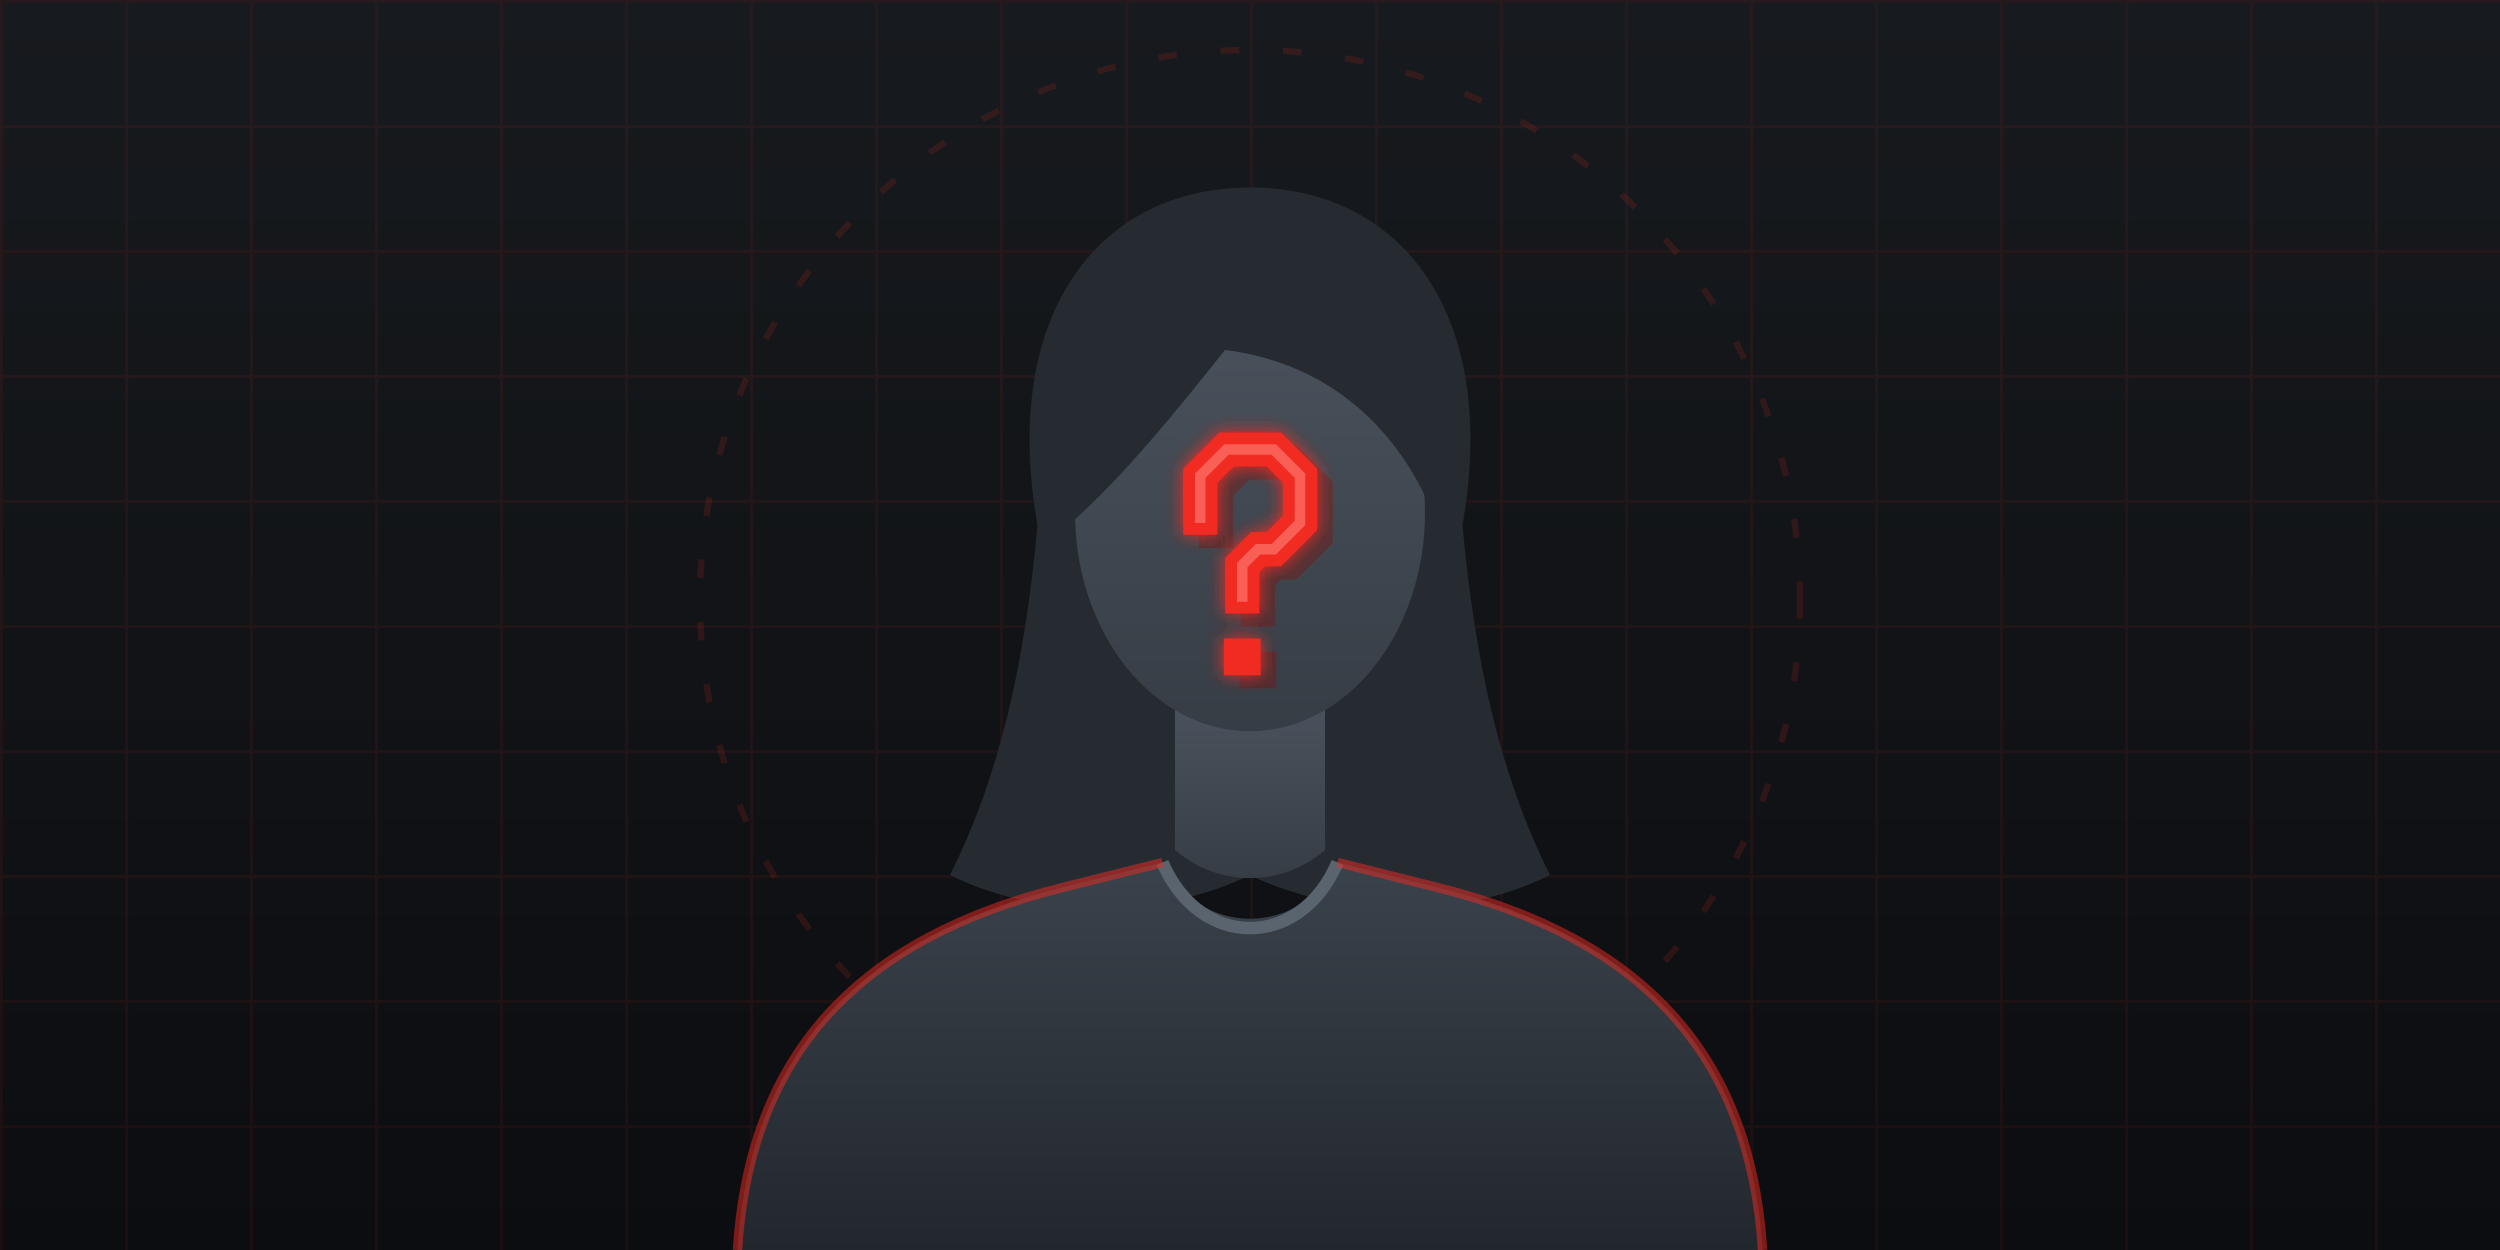
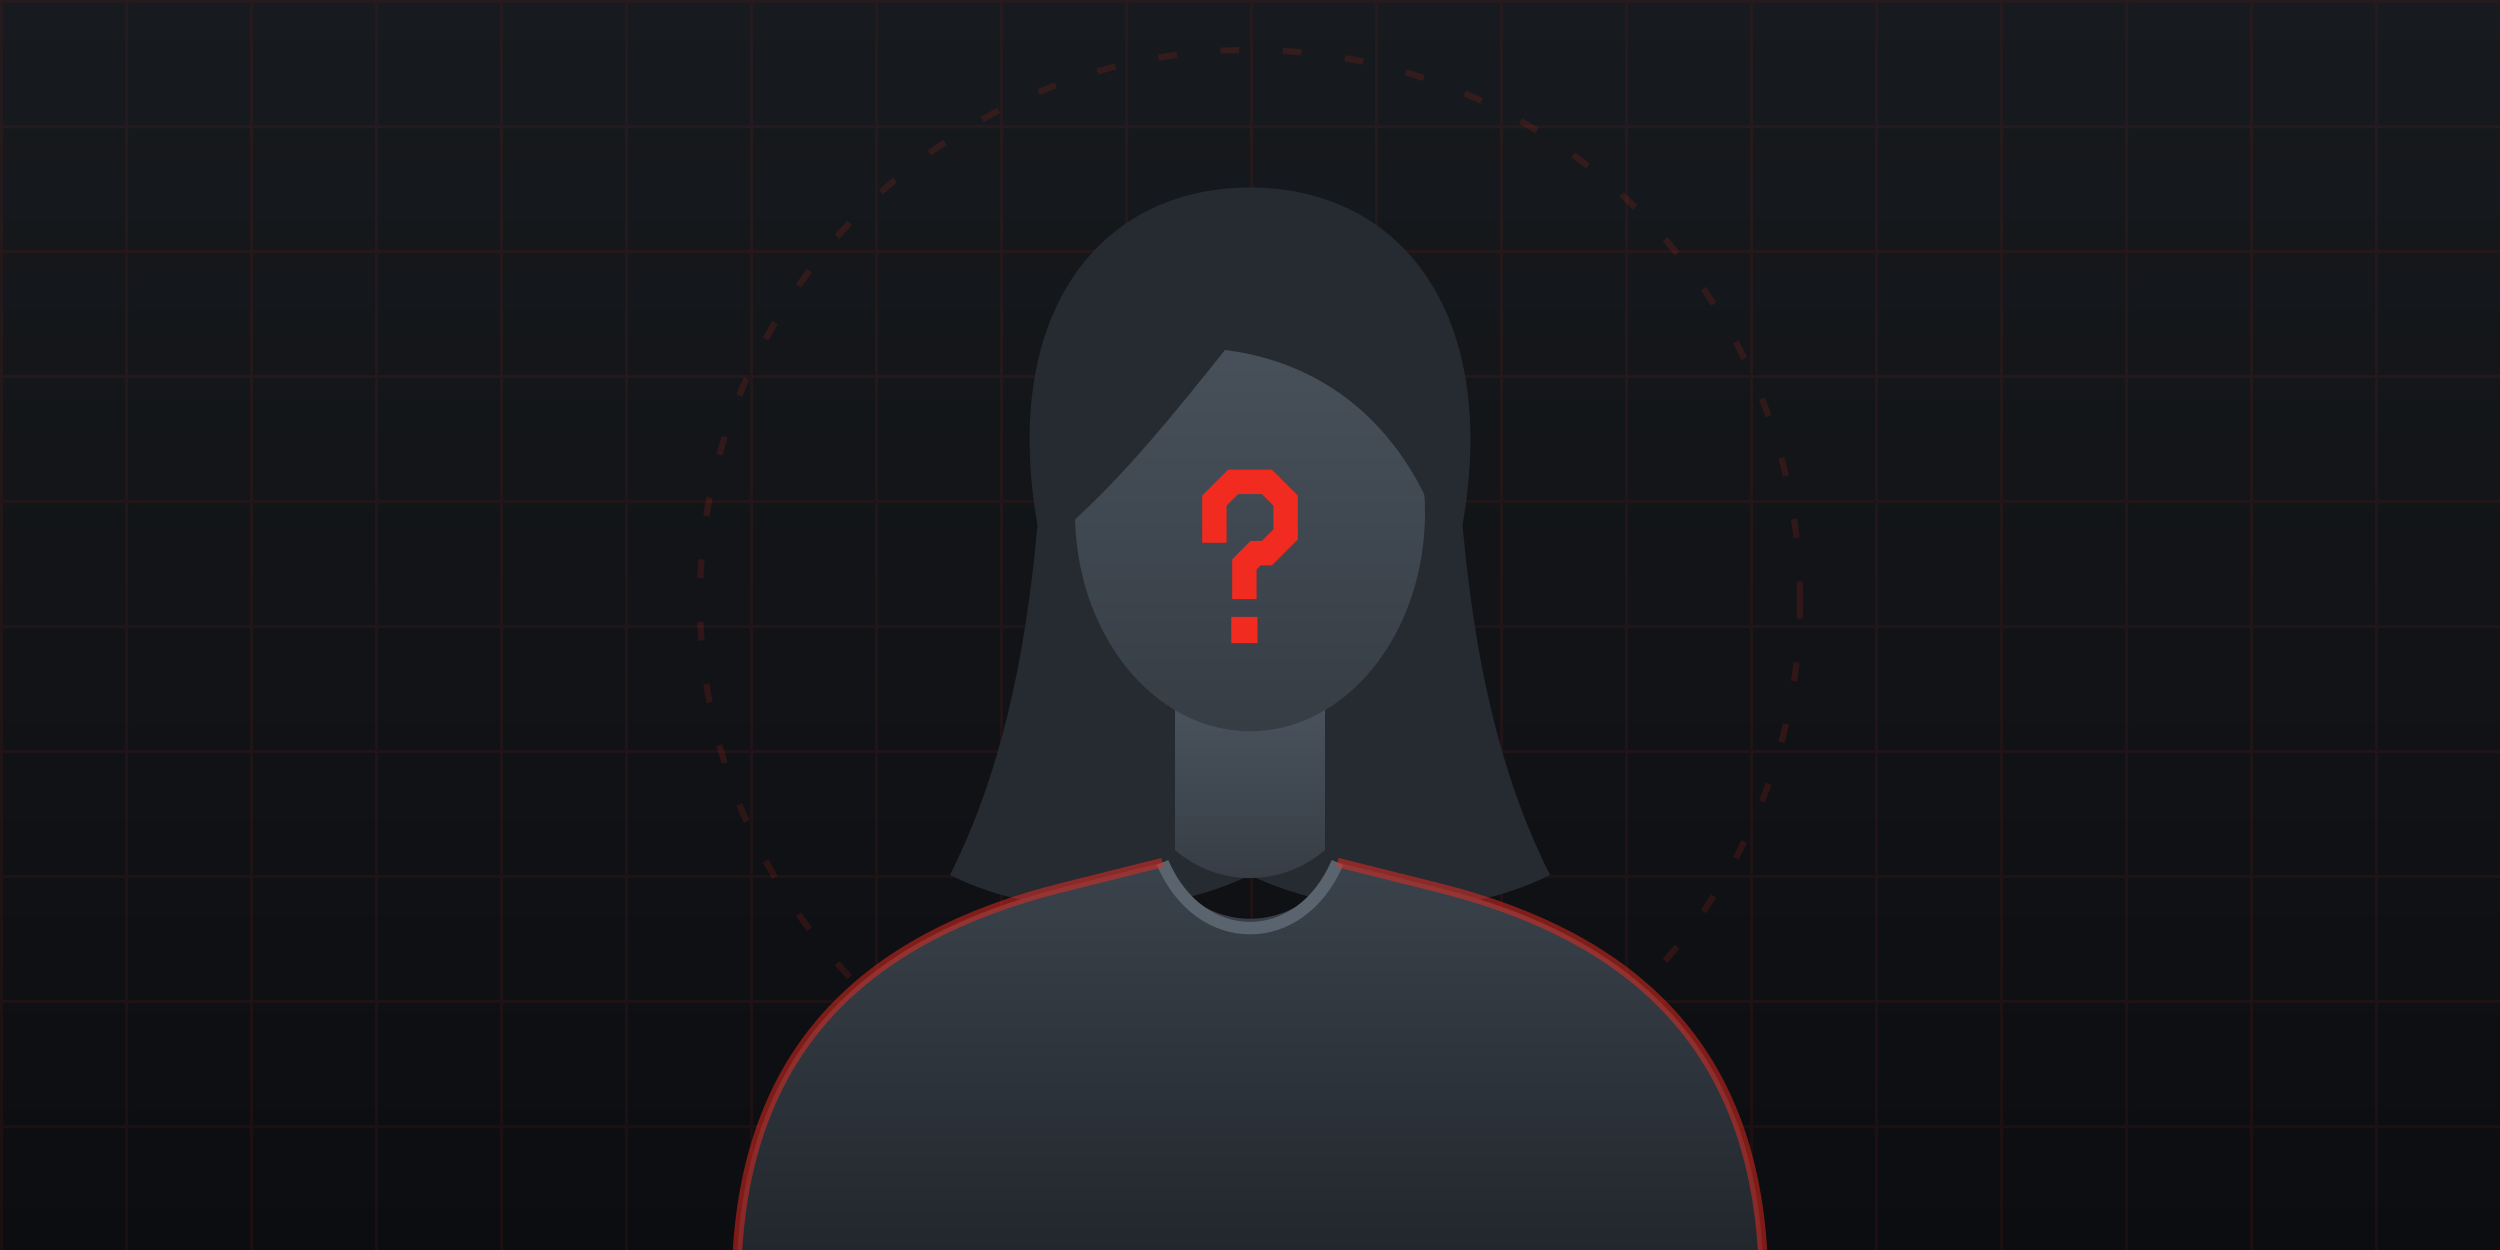
<svg xmlns="http://www.w3.org/2000/svg" viewBox="0 0 400 200" width="400" height="200">
  <defs>
    <linearGradient id="bg" x1="0" y1="0" x2="0" y2="1">
      <stop offset="0" stop-color="#171a1e" />
      <stop offset="1" stop-color="#0c0d10" />
    </linearGradient>
    <linearGradient id="skin" x1="0" y1="0" x2="0" y2="1">
      <stop offset="0" stop-color="#4a535d" />
      <stop offset="1" stop-color="#363d45" />
    </linearGradient>
    <linearGradient id="cloth" x1="0" y1="0" x2="0" y2="1">
      <stop offset="0" stop-color="#3a424b" />
      <stop offset="1" stop-color="#22272d" />
    </linearGradient>
    <pattern id="grid" width="20" height="20" patternUnits="userSpaceOnUse">
      <path d="M20 0H0V20" fill="none" stroke="#F12B20" stroke-opacity=".07" stroke-width="1" />
    </pattern>
  </defs>
  <rect width="400" height="200" fill="url(#bg)" />
  <rect width="400" height="200" fill="url(#grid)" />
  <circle cx="200" cy="96" r="88" fill="none" stroke="#F12B20" stroke-opacity=".14" stroke-width="1" stroke-dasharray="3 7" />
  <path d="M166 84c-6-34 10-54 34-54s40 20 34 54c2 22 6 40 14 56-16 8-36 6-48 0-12 6-32 8-48 0 8-16 12-34 14-56z" fill="#262b31" />
  <path d="M188 112h24v24c-7 6-17 6-24 0z" fill="url(#skin)" />
  <path d="M118 200c2-32 20-50 52-58l16-4c6 12 22 12 28 0l16 4c32 8 50 26 52 58z" fill="url(#cloth)" />
  <path d="M186 138c6 14 22 14 28 0" fill="none" stroke="#5a646f" stroke-width="2" />
  <ellipse cx="200" cy="82" rx="28" ry="35" fill="url(#skin)" />
  <path d="M171 84c-4-30 10-46 30-46 20 0 34 16 29 46-6-16-18-26-34-28-8 10-16 20-25 28z" fill="#262b31" />
  <path d="M118 200c2-32 20-50 52-58l16-4M282 200c-2-32-20-50-52-58l-16-4" fill="none" stroke="#F12B20" stroke-opacity=".5" stroke-width="1.5" />
-   <defs>
-     <filter id="qglow" x="-60%" y="-60%" width="220%" height="220%">
-       <feGaussianBlur stdDeviation="3.2" result="b" />
-       <feMerge>
-         <feMergeNode in="b" />
-         <feMergeNode in="SourceGraphic" />
-       </feMerge>
-     </filter>
-   </defs>
-   <g transform="translate(187.0 69.4) scale(0.42)">
-     <g transform="translate(6 5)" opacity=".35">
-       <path d="M12 32V16L22 6h18l10 10v18L40 44h-6l-6 6v12" fill="none" stroke="#7a0f0a" stroke-width="13" stroke-linecap="square" stroke-linejoin="miter" />
-       <rect x="21" y="78" width="14" height="14" fill="#7a0f0a" />
-     </g>
-     <g filter="url(#qglow)">
-       <path d="M12 32V16L22 6h18l10 10v18L40 44h-6l-6 6v12" fill="none" stroke="#F12B20" stroke-width="13" stroke-linecap="square" stroke-linejoin="miter" />
-       <rect x="21" y="78" width="14" height="14" fill="#F12B20" />
-     </g>
-     <path d="M12 32V16L22 6h18l10 10v18L40 44h-6l-6 6v12" fill="none" stroke="#FF8A80" stroke-opacity=".55" stroke-width="4" stroke-linecap="square" stroke-linejoin="miter" />
+   <g transform="translate(190.7 75.3) scale(0.3)">
+     <path d="M12 32V16L22 6h18l10 10v18L40 44h-6l-6 6v12" fill="none" stroke="#F12B20" stroke-width="13" stroke-linecap="square" stroke-linejoin="miter" />
+     <rect x="21" y="78" width="14" height="14" fill="#F12B20" />
  </g>
</svg>
